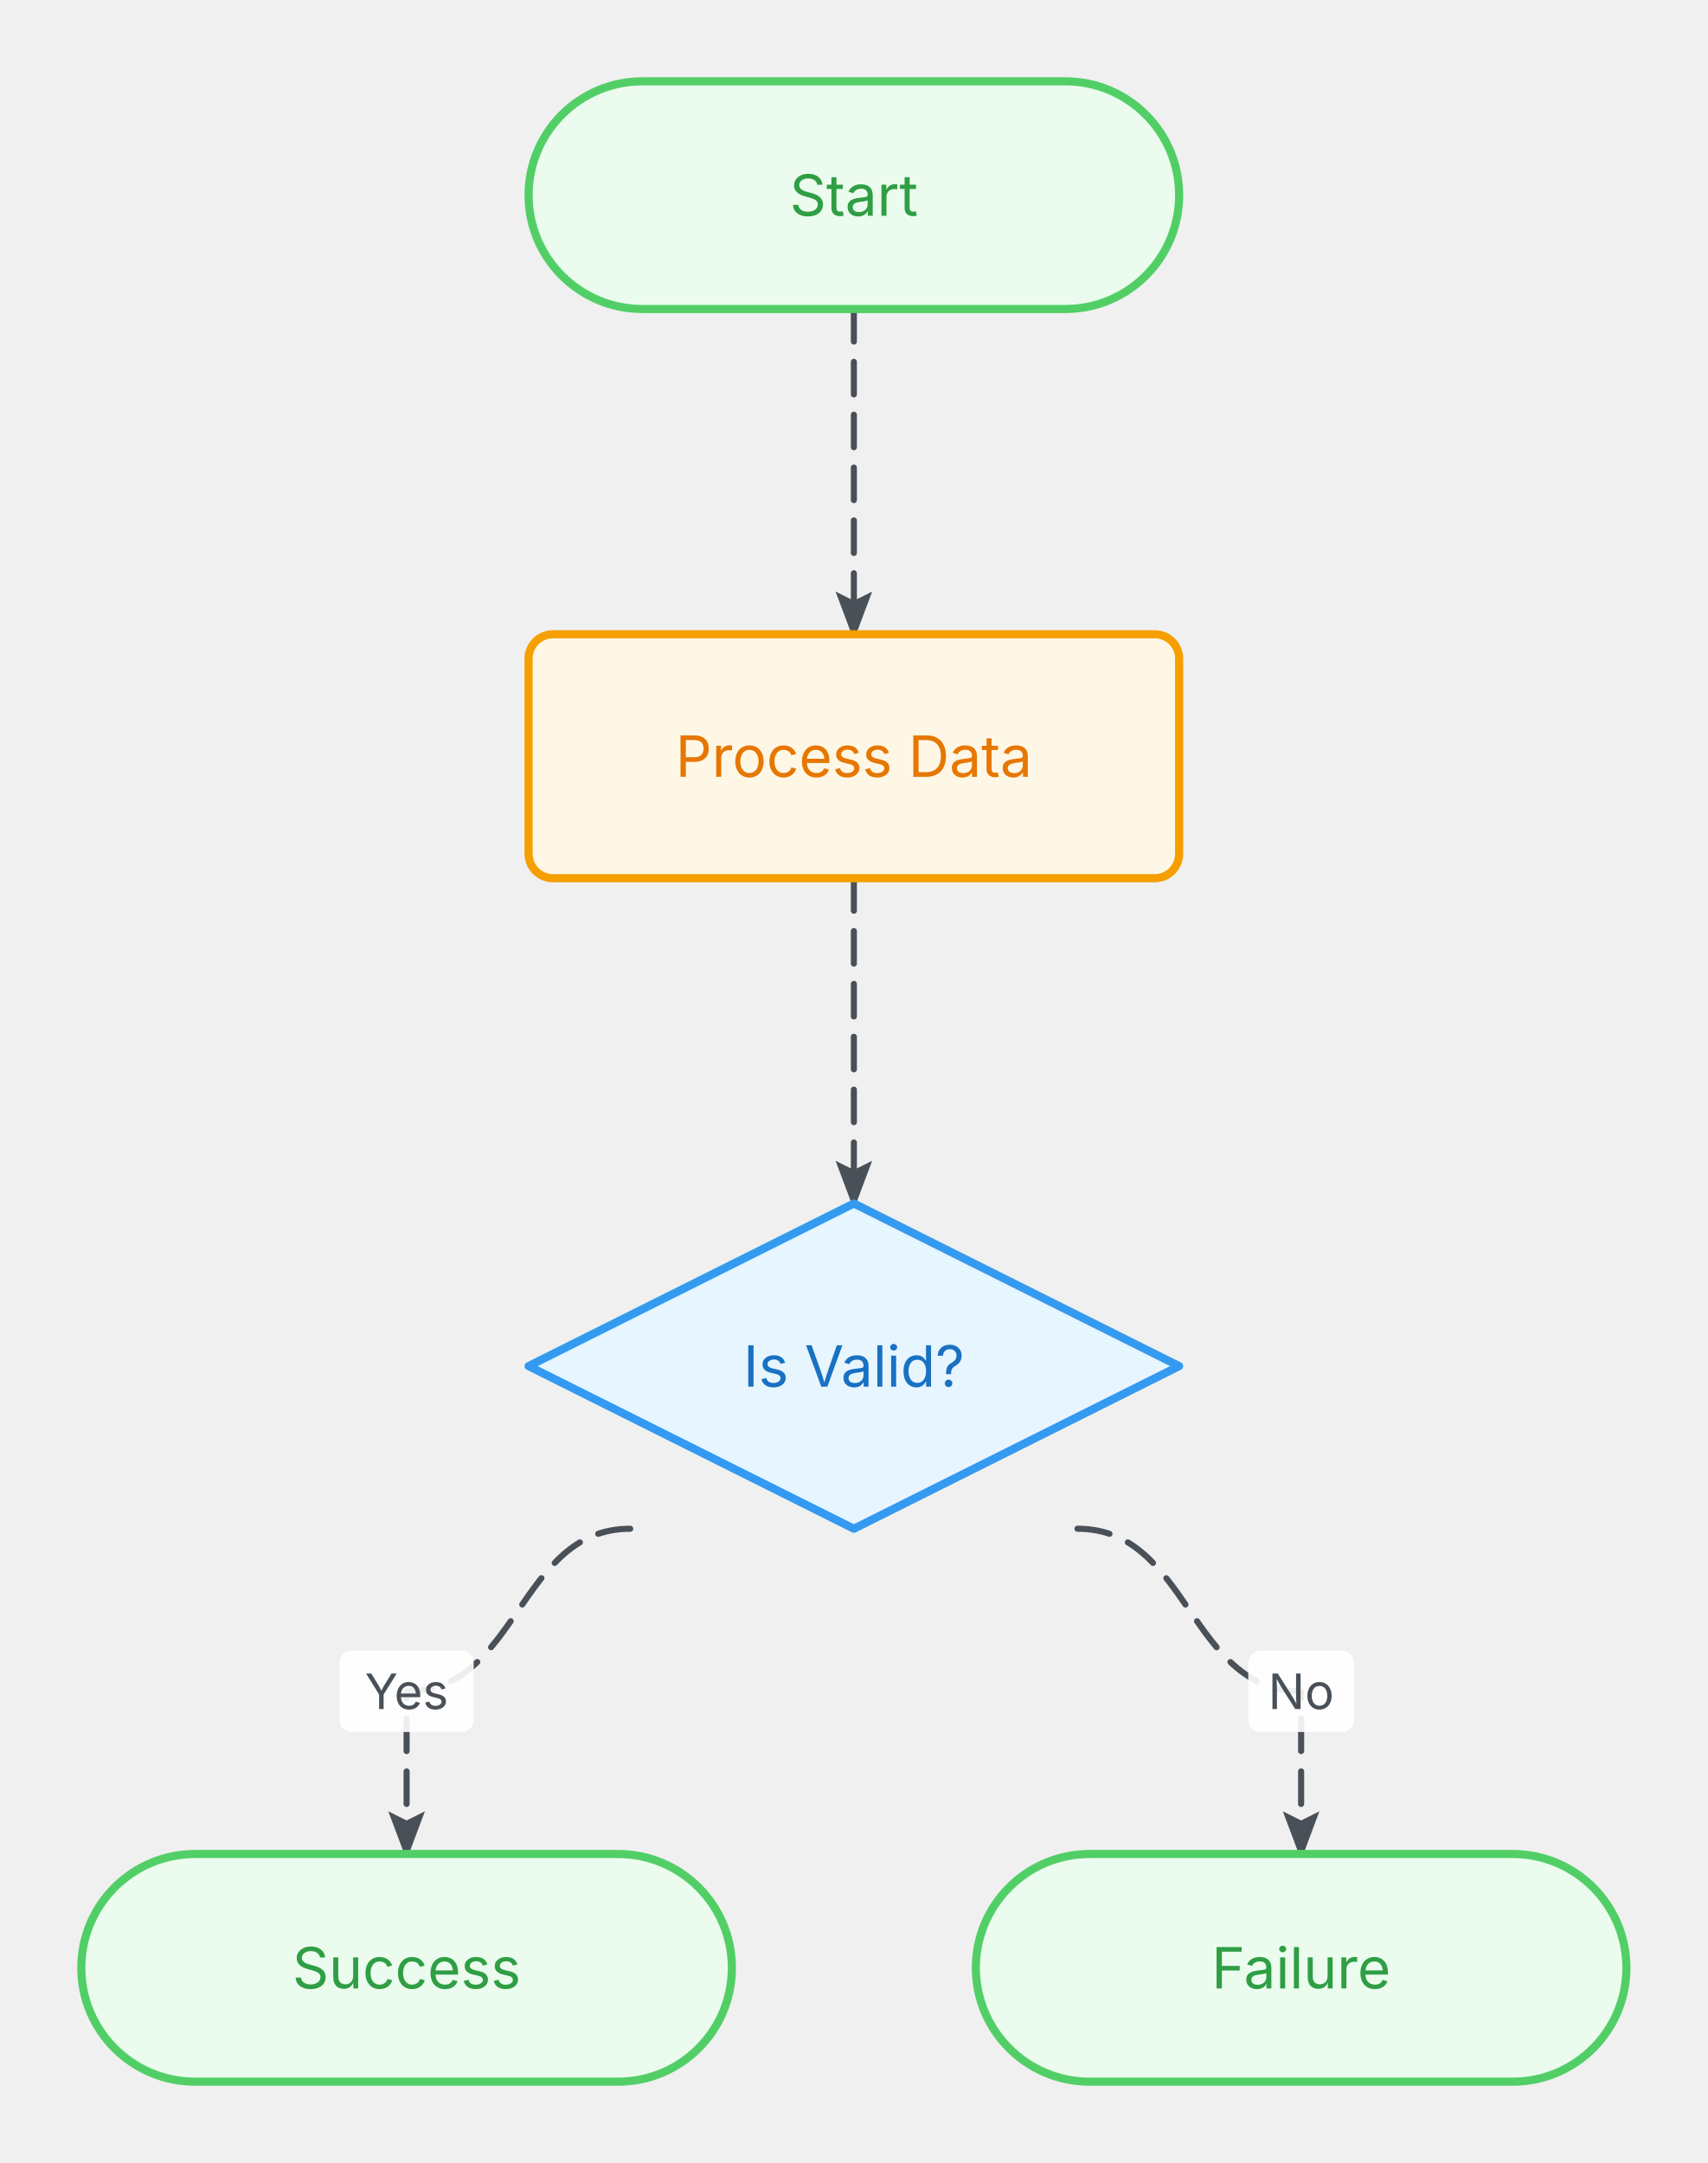
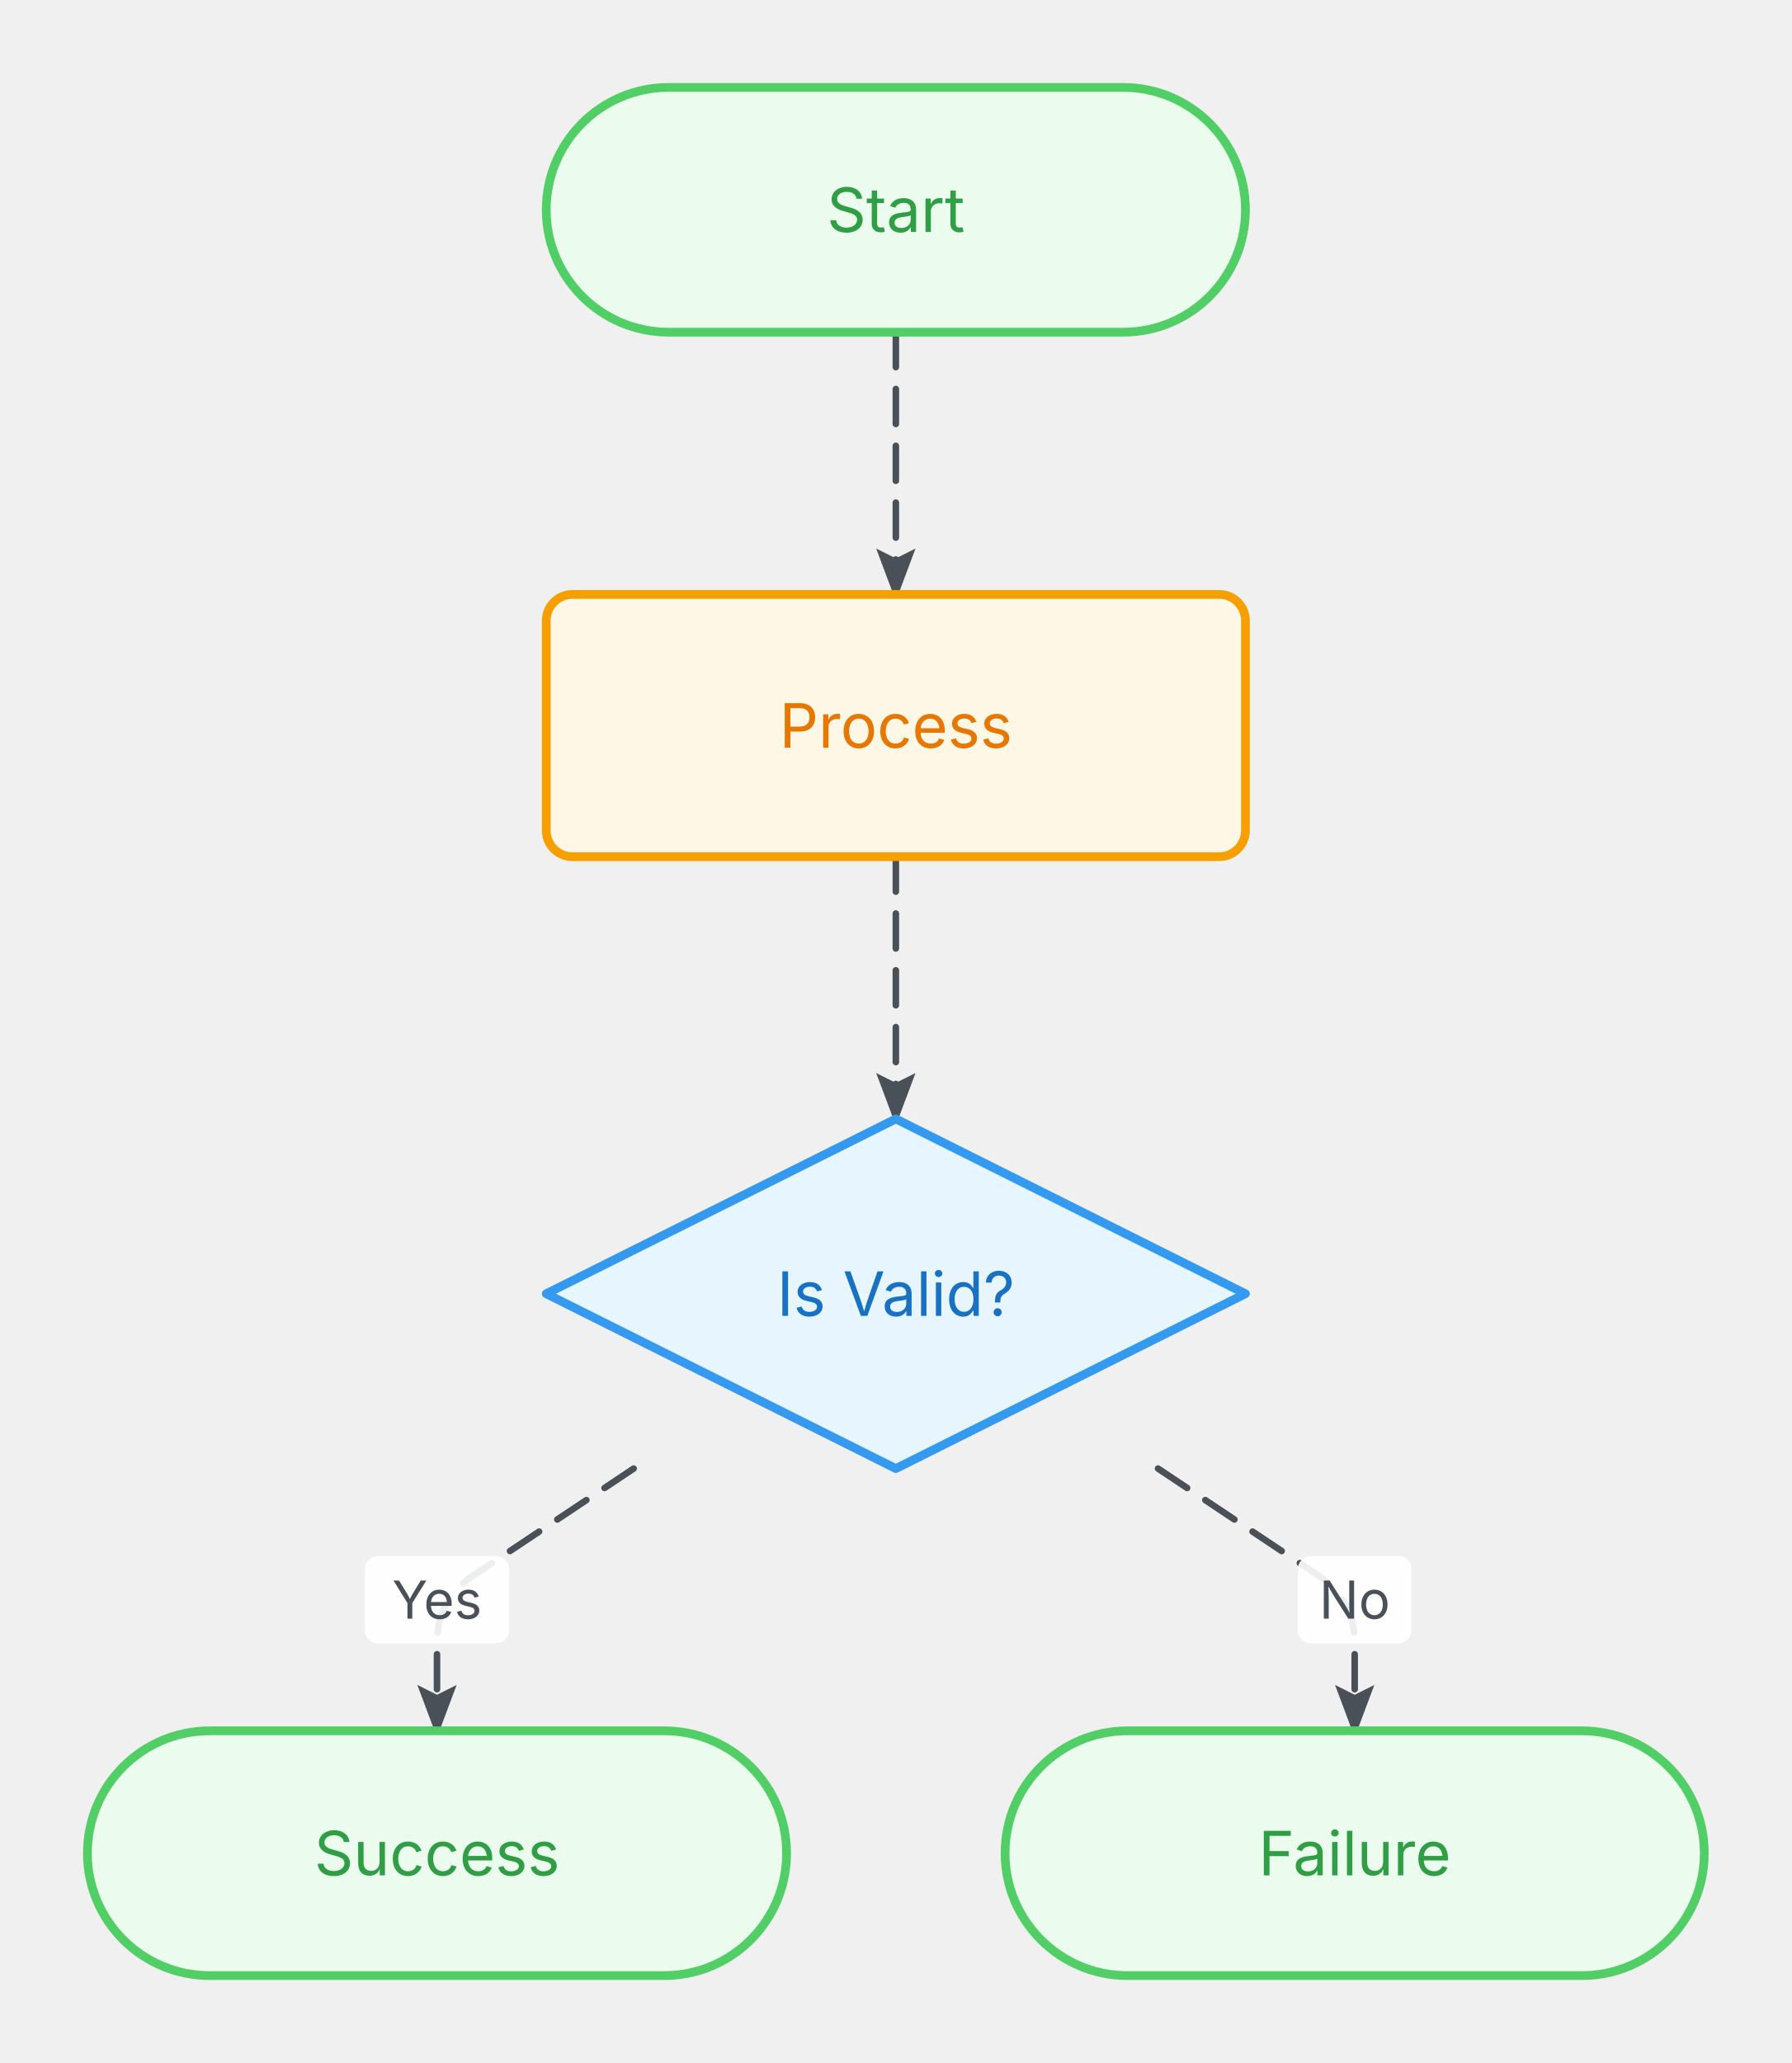
- <svg xmlns="http://www.w3.org/2000/svg" width="420" height="532" viewBox="40 40 420 532">
+ <svg xmlns="http://www.w3.org/2000/svg" width="410" height="472" viewBox="0 0 410 472">
  <defs>
    <marker id="arrowhead" markerWidth="8" markerHeight="6" refX="7" refY="3" orient="auto" markerUnits="strokeWidth">
      <polygon points="0 0, 8 3, 0 6, 1.5 3" fill="#495057" />
    </marker>
    <style>
      @keyframes ai-fc-flow { to { stroke-dashoffset: -26; } }
      .ai-fc-edge { animation: ai-fc-flow 1.2s linear infinite; }
    </style>
  </defs>
  <g class="flowchart">
-     <g class="edge" data-from="start" data-to="proc">
-       <path d="M250,116 C250,136 250,136 250,156 C250,176 250,176 250,196" fill="none" stroke="#495057" stroke-width="1.5" stroke-linecap="round" stroke-linejoin="round" stroke-dasharray="8 5" class="ai-fc-edge" marker-end="url(#arrowhead)" />
+     <g class="edge" data-from="start" data-to="process">
+       <path d="M205,76 L205,96 Q205,106 205,116 L205,136" fill="none" stroke="#495057" stroke-width="1.5" stroke-linecap="round" stroke-linejoin="round" stroke-dasharray="8 5" class="ai-fc-edge" marker-end="url(#arrowhead)" />
    </g>
-     <g class="edge" data-from="proc" data-to="dec">
-       <path d="M250,256 C250,276 250,276 250,296 C250,316 250,316 250,336" fill="none" stroke="#495057" stroke-width="1.5" stroke-linecap="round" stroke-linejoin="round" stroke-dasharray="8 5" class="ai-fc-edge" marker-end="url(#arrowhead)" />
+     <g class="edge" data-from="process" data-to="decision">
+       <path d="M205,196 L205,216 Q205,226 205,236 L205,256" fill="none" stroke="#495057" stroke-width="1.5" stroke-linecap="round" stroke-linejoin="round" stroke-dasharray="8 5" class="ai-fc-edge" marker-end="url(#arrowhead)" />
    </g>
-     <g class="edge" data-from="dec" data-to="yes">
-       <path d="M195,416 C167.5,416 167.5,456 140,456 C140,476 140,476 140,496" fill="none" stroke="#495057" stroke-width="1.5" stroke-linecap="round" stroke-linejoin="round" stroke-dasharray="8 5" class="ai-fc-edge" marker-end="url(#arrowhead)" />
-       <rect x="123.5" y="446" width="33" height="20" fill="white" rx="3" opacity="0.9" />
-       <text x="140" y="456" text-anchor="middle" dominant-baseline="middle" font-family="Inter, system-ui, -apple-system, sans-serif" font-size="12" fill="#495057">Yes</text>
+     <g class="edge" data-from="decision" data-to="success">
+       <path d="M145,336 L108.321,360.453 Q100,366 100,376 L100,396" fill="none" stroke="#495057" stroke-width="1.5" stroke-linecap="round" stroke-linejoin="round" stroke-dasharray="8 5" class="ai-fc-edge" marker-end="url(#arrowhead)" />
+       <rect x="83.5" y="356" width="33" height="20" fill="white" rx="3" opacity="0.9" />
+       <text x="100" y="366" text-anchor="middle" dominant-baseline="middle" font-family="Inter, system-ui, -apple-system, sans-serif" font-size="12" fill="#495057">Yes</text>
    </g>
-     <g class="edge" data-from="dec" data-to="no">
-       <path d="M305,416 C332.5,416 332.5,456 360,456 C360,476 360,476 360,496" fill="none" stroke="#495057" stroke-width="1.5" stroke-linecap="round" stroke-linejoin="round" stroke-dasharray="8 5" class="ai-fc-edge" marker-end="url(#arrowhead)" />
-       <rect x="347" y="446" width="26" height="20" fill="white" rx="3" opacity="0.9" />
-       <text x="360" y="456" text-anchor="middle" dominant-baseline="middle" font-family="Inter, system-ui, -apple-system, sans-serif" font-size="12" fill="#495057">No</text>
+     <g class="edge" data-from="decision" data-to="failure">
+       <path d="M265,336 L301.679,360.453 Q310,366 310,376 L310,396" fill="none" stroke="#495057" stroke-width="1.5" stroke-linecap="round" stroke-linejoin="round" stroke-dasharray="8 5" class="ai-fc-edge" marker-end="url(#arrowhead)" />
+       <rect x="297" y="356" width="26" height="20" fill="white" rx="3" opacity="0.9" />
+       <text x="310" y="366" text-anchor="middle" dominant-baseline="middle" font-family="Inter, system-ui, -apple-system, sans-serif" font-size="12" fill="#495057">No</text>
    </g>
    <g class="node node-terminal" data-id="start">
-       <rect x="170" y="60" width="160" height="56" rx="28" ry="28" fill="#ebfbee" stroke="#51cf66" stroke-width="2" />
-       <text x="250" y="88" text-anchor="middle" dominant-baseline="middle" font-family="Inter, system-ui, -apple-system, sans-serif" font-size="14" fill="#2f9e44">Start</text>
+       <rect x="125" y="20" width="160" height="56" rx="28" ry="28" fill="#ebfbee" stroke="#51cf66" stroke-width="2" />
+       <text x="205" y="48" text-anchor="middle" dominant-baseline="middle" font-family="Inter, system-ui, -apple-system, sans-serif" font-size="14" fill="#2f9e44">Start</text>
    </g>
-     <g class="node node-process" data-id="proc">
-       <rect x="170" y="196" width="160" height="60" rx="6" ry="6" fill="#fff7e6" stroke="#f59f00" stroke-width="2" />
-       <text x="250" y="226" text-anchor="middle" dominant-baseline="middle" font-family="Inter, system-ui, -apple-system, sans-serif" font-size="14" fill="#e67700">Process Data</text>
+     <g class="node node-process" data-id="process">
+       <rect x="125" y="136" width="160" height="60" rx="6" ry="6" fill="#fff7e6" stroke="#f59f00" stroke-width="2" />
+       <text x="205" y="166" text-anchor="middle" dominant-baseline="middle" font-family="Inter, system-ui, -apple-system, sans-serif" font-size="14" fill="#e67700">Process</text>
    </g>
-     <g class="node node-decision" data-id="dec">
-       <polygon points="250,336 330,376 250,416 170,376" fill="#e7f5ff" stroke="#339af0" stroke-width="2" stroke-linejoin="round" />
-       <text x="250" y="376" text-anchor="middle" dominant-baseline="middle" font-family="Inter, system-ui, -apple-system, sans-serif" font-size="14" fill="#1971c2">Is Valid?</text>
+     <g class="node node-decision" data-id="decision">
+       <polygon points="205,256 285,296 205,336 125,296" fill="#e7f5ff" stroke="#339af0" stroke-width="2" stroke-linejoin="round" />
+       <text x="205" y="296" text-anchor="middle" dominant-baseline="middle" font-family="Inter, system-ui, -apple-system, sans-serif" font-size="14" fill="#1971c2">Is Valid?</text>
    </g>
-     <g class="node node-terminal" data-id="yes">
-       <rect x="60" y="496" width="160" height="56" rx="28" ry="28" fill="#ebfbee" stroke="#51cf66" stroke-width="2" />
-       <text x="140" y="524" text-anchor="middle" dominant-baseline="middle" font-family="Inter, system-ui, -apple-system, sans-serif" font-size="14" fill="#2f9e44">Success</text>
+     <g class="node node-terminal" data-id="success">
+       <rect x="20" y="396" width="160" height="56" rx="28" ry="28" fill="#ebfbee" stroke="#51cf66" stroke-width="2" />
+       <text x="100" y="424" text-anchor="middle" dominant-baseline="middle" font-family="Inter, system-ui, -apple-system, sans-serif" font-size="14" fill="#2f9e44">Success</text>
    </g>
-     <g class="node node-terminal" data-id="no">
-       <rect x="280" y="496" width="160" height="56" rx="28" ry="28" fill="#ebfbee" stroke="#51cf66" stroke-width="2" />
-       <text x="360" y="524" text-anchor="middle" dominant-baseline="middle" font-family="Inter, system-ui, -apple-system, sans-serif" font-size="14" fill="#2f9e44">Failure</text>
+     <g class="node node-terminal" data-id="failure">
+       <rect x="230" y="396" width="160" height="56" rx="28" ry="28" fill="#ebfbee" stroke="#51cf66" stroke-width="2" />
+       <text x="310" y="424" text-anchor="middle" dominant-baseline="middle" font-family="Inter, system-ui, -apple-system, sans-serif" font-size="14" fill="#2f9e44">Failure</text>
    </g>
  </g>
</svg>
